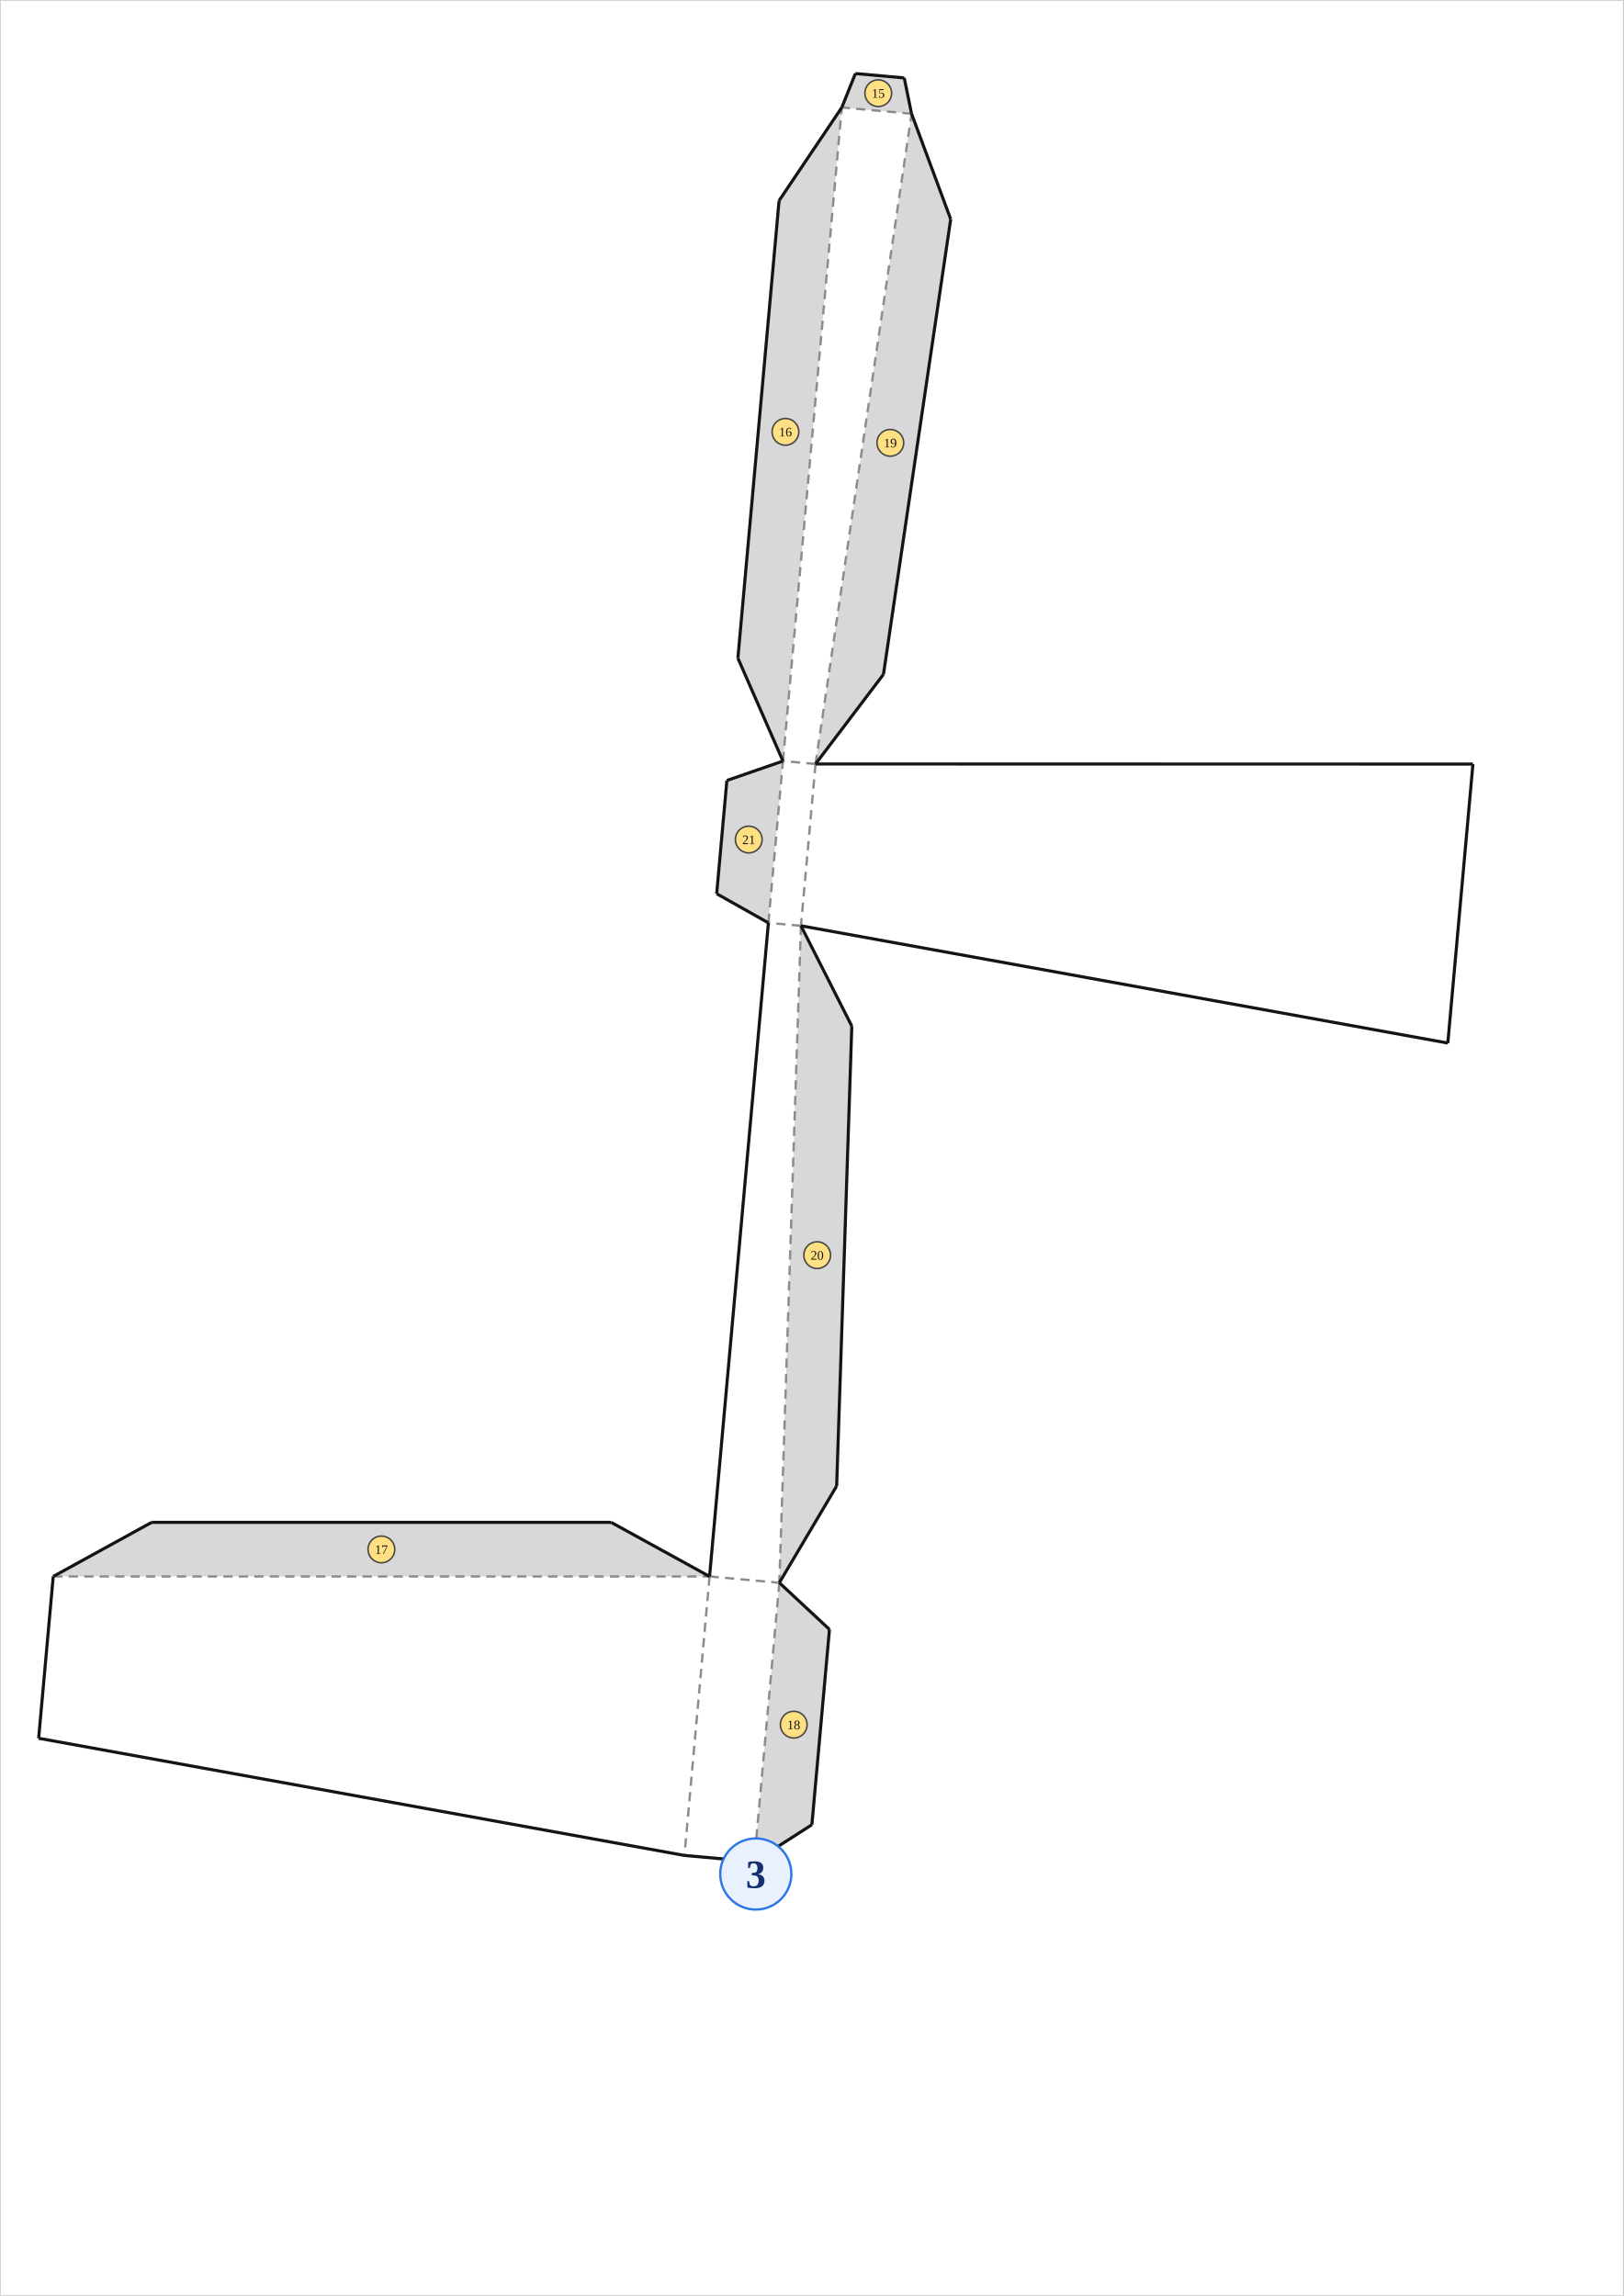
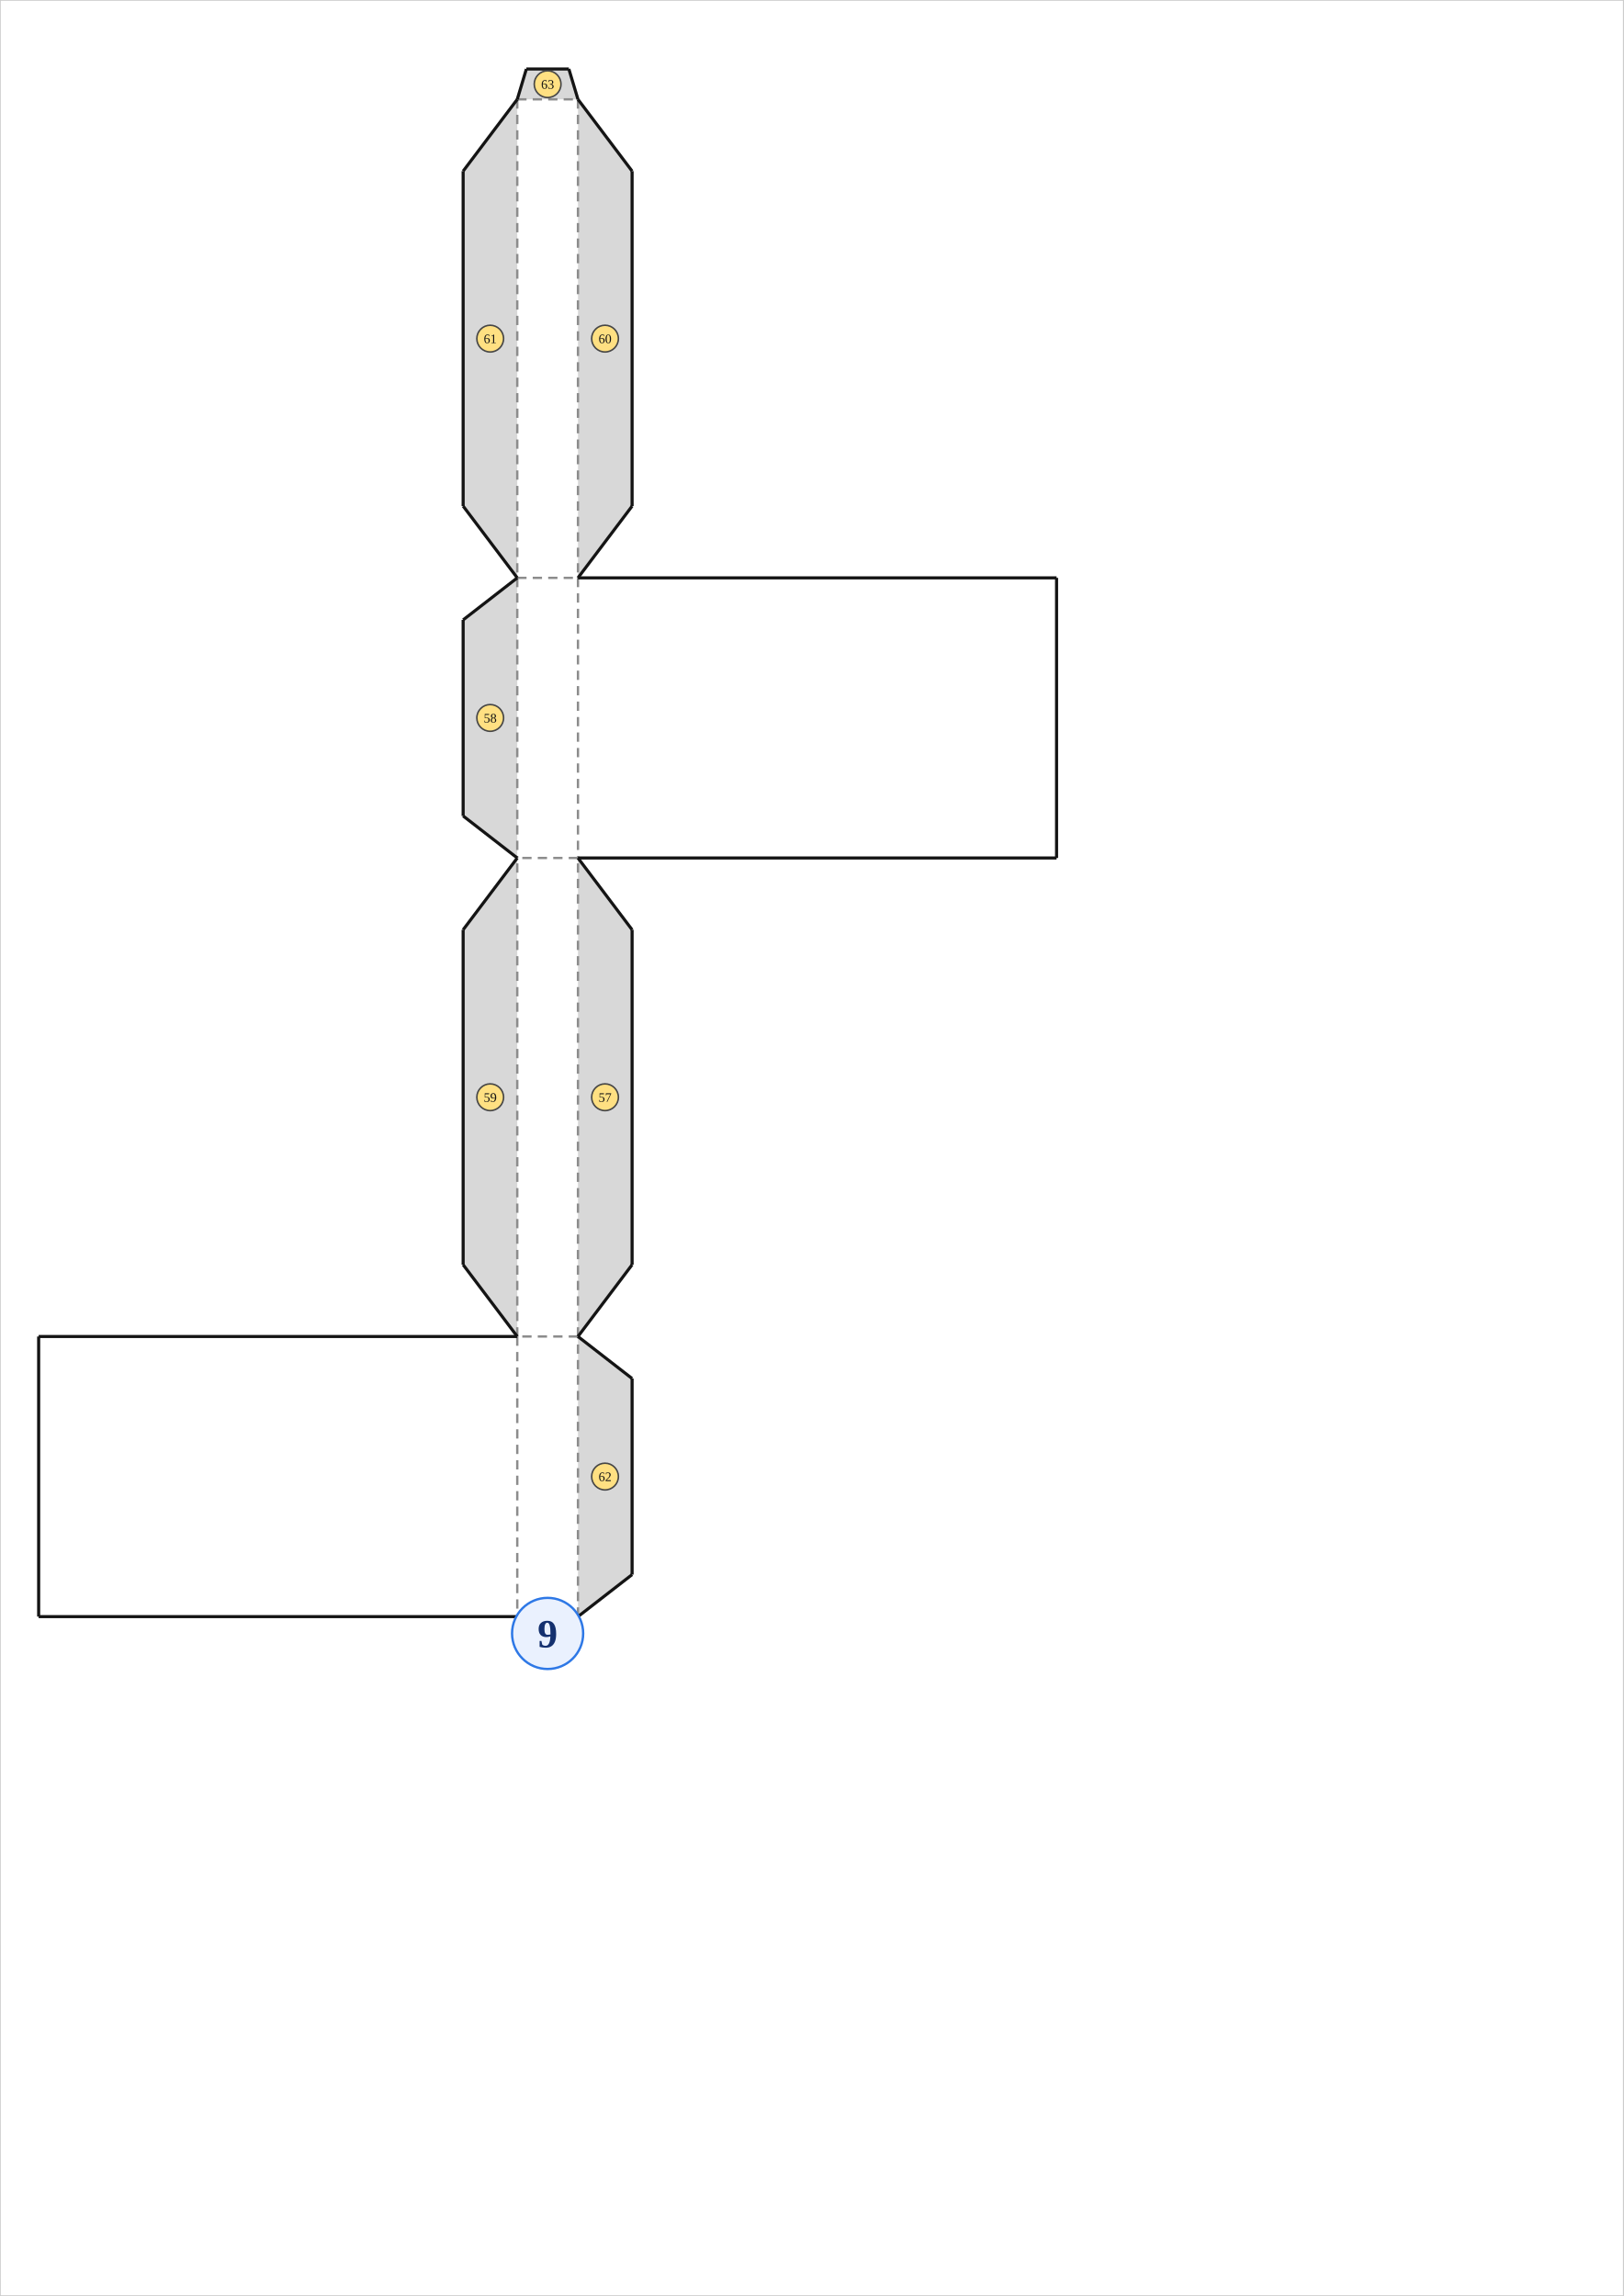
<svg xmlns="http://www.w3.org/2000/svg" width="210.00mm" height="297.00mm" viewBox="0 0 210.00 297.00">
  <rect x="0" y="0" width="210.00" height="297.00" fill="#ffffff" stroke="#cccccc" stroke-width="0.2" />
-   <polygon points="108.874,13.9 110.633,9.511 116.948,10.079 117.896,14.712" fill="rgb(216,216,216)" />
-   <polygon points="108.874,13.9 100.76,25.955 95.434,85.137 101.264,98.446" fill="rgb(216,216,216)" />
-   <polygon points="91.771,203.924 79.038,196.923 19.617,196.923 6.884,203.924" fill="rgb(216,216,216)" />
-   <polygon points="97.546,240.824 105.005,236.038 107.278,210.776 100.794,204.735" fill="rgb(216,216,216)" />
-   <polygon points="117.896,14.712 122.957,28.352 114.263,87.231 105.475,98.825" fill="rgb(216,216,216)" />
-   <polygon points="100.794,204.735 108.21,192.219 110.168,132.734 103.591,119.756" fill="rgb(216,216,216)" />
-   <polygon points="101.264,98.446 94.01,100.959 92.691,115.61 99.381,119.378" fill="rgb(216,216,216)" />
-   <line x1="91.772" y1="203.923" x2="88.523" y2="240.012" stroke="#8c8c8c" stroke-width="0.3" stroke-dasharray="1.2,0.8" />
-   <line x1="91.772" y1="203.923" x2="100.794" y2="204.735" stroke="#8c8c8c" stroke-width="0.3" stroke-dasharray="1.2,0.8" />
-   <line x1="105.475" y1="98.825" x2="101.264" y2="98.446" stroke="#8c8c8c" stroke-width="0.3" stroke-dasharray="1.2,0.8" />
-   <line x1="103.591" y1="119.756" x2="99.381" y2="119.377" stroke="#8c8c8c" stroke-width="0.3" stroke-dasharray="1.2,0.8" />
-   <line x1="105.475" y1="98.825" x2="103.591" y2="119.756" stroke="#8c8c8c" stroke-width="0.3" stroke-dasharray="1.2,0.8" />
-   <line x1="117.896" y1="14.712" x2="108.874" y2="13.9" stroke="#8c8c8c" stroke-width="0.3" stroke-dasharray="1.2,0.8" />
-   <line x1="101.264" y1="98.446" x2="108.874" y2="13.9" stroke="#8c8c8c" stroke-width="0.3" stroke-dasharray="1.2,0.8" />
-   <line x1="6.884" y1="203.924" x2="91.771" y2="203.924" stroke="#8c8c8c" stroke-width="0.3" stroke-dasharray="1.2,0.8" />
-   <line x1="100.794" y1="204.735" x2="97.546" y2="240.824" stroke="#8c8c8c" stroke-width="0.3" stroke-dasharray="1.2,0.8" />
-   <line x1="105.475" y1="98.825" x2="117.896" y2="14.712" stroke="#8c8c8c" stroke-width="0.3" stroke-dasharray="1.2,0.8" />
-   <line x1="103.591" y1="119.756" x2="100.794" y2="204.735" stroke="#8c8c8c" stroke-width="0.3" stroke-dasharray="1.2,0.8" />
-   <line x1="99.381" y1="119.378" x2="101.264" y2="98.446" stroke="#8c8c8c" stroke-width="0.3" stroke-dasharray="1.2,0.8" />
-   <line x1="97.546" y1="240.824" x2="88.523" y2="240.012" stroke="#141414" stroke-width="0.4" />
-   <line x1="88.523" y1="240.012" x2="5.0" y2="224.855" stroke="#141414" stroke-width="0.4" />
-   <line x1="91.772" y1="203.923" x2="99.381" y2="119.377" stroke="#141414" stroke-width="0.4" />
-   <line x1="190.5" y1="98.838" x2="187.252" y2="134.926" stroke="#141414" stroke-width="0.4" />
-   <line x1="105.475" y1="98.825" x2="190.5" y2="98.838" stroke="#141414" stroke-width="0.4" />
-   <line x1="187.252" y1="134.926" x2="103.591" y2="119.756" stroke="#141414" stroke-width="0.4" />
-   <line x1="5.0" y1="224.855" x2="6.884" y2="203.923" stroke="#141414" stroke-width="0.4" />
-   <line x1="108.874" y1="13.9" x2="110.633" y2="9.511" stroke="#141414" stroke-width="0.4" />
-   <line x1="110.633" y1="9.511" x2="116.948" y2="10.079" stroke="#141414" stroke-width="0.4" />
-   <line x1="116.948" y1="10.079" x2="117.896" y2="14.712" stroke="#141414" stroke-width="0.4" />
-   <line x1="108.874" y1="13.9" x2="100.76" y2="25.955" stroke="#141414" stroke-width="0.4" />
-   <line x1="100.76" y1="25.955" x2="95.434" y2="85.137" stroke="#141414" stroke-width="0.4" />
-   <line x1="95.434" y1="85.137" x2="101.264" y2="98.446" stroke="#141414" stroke-width="0.4" />
-   <line x1="91.771" y1="203.924" x2="79.038" y2="196.923" stroke="#141414" stroke-width="0.4" />
-   <line x1="79.038" y1="196.923" x2="19.617" y2="196.923" stroke="#141414" stroke-width="0.4" />
-   <line x1="19.617" y1="196.923" x2="6.884" y2="203.924" stroke="#141414" stroke-width="0.4" />
-   <line x1="97.546" y1="240.824" x2="105.005" y2="236.038" stroke="#141414" stroke-width="0.4" />
-   <line x1="105.005" y1="236.038" x2="107.278" y2="210.776" stroke="#141414" stroke-width="0.4" />
-   <line x1="107.278" y1="210.776" x2="100.794" y2="204.735" stroke="#141414" stroke-width="0.4" />
-   <line x1="117.896" y1="14.712" x2="122.957" y2="28.352" stroke="#141414" stroke-width="0.4" />
-   <line x1="122.957" y1="28.352" x2="114.263" y2="87.231" stroke="#141414" stroke-width="0.4" />
-   <line x1="114.263" y1="87.231" x2="105.475" y2="98.825" stroke="#141414" stroke-width="0.4" />
-   <line x1="100.794" y1="204.735" x2="108.21" y2="192.219" stroke="#141414" stroke-width="0.4" />
-   <line x1="108.21" y1="192.219" x2="110.168" y2="132.734" stroke="#141414" stroke-width="0.4" />
-   <line x1="110.168" y1="132.734" x2="103.591" y2="119.756" stroke="#141414" stroke-width="0.4" />
-   <line x1="101.264" y1="98.446" x2="94.01" y2="100.959" stroke="#141414" stroke-width="0.4" />
-   <line x1="94.01" y1="100.959" x2="92.691" y2="115.61" stroke="#141414" stroke-width="0.4" />
-   <line x1="92.691" y1="115.61" x2="99.381" y2="119.378" stroke="#141414" stroke-width="0.4" />
-   <circle cx="113.588" cy="12.051" r="1.73" fill="#ffe082" stroke="#464646" stroke-width="0.2" />
-   <text x="113.588" y="12.64" font-size="1.69" text-anchor="middle" fill="#141414">15</text>
-   <circle cx="101.583" cy="55.86" r="1.73" fill="#ffe082" stroke="#464646" stroke-width="0.2" />
-   <text x="101.583" y="56.45" font-size="1.69" text-anchor="middle" fill="#141414">16</text>
-   <circle cx="49.328" cy="200.424" r="1.73" fill="#ffe082" stroke="#464646" stroke-width="0.2" />
-   <text x="49.328" y="201.02" font-size="1.69" text-anchor="middle" fill="#141414">17</text>
-   <circle cx="102.656" cy="223.093" r="1.73" fill="#ffe082" stroke="#464646" stroke-width="0.2" />
-   <text x="102.656" y="223.69" font-size="1.69" text-anchor="middle" fill="#141414">18</text>
-   <circle cx="115.148" cy="57.28" r="1.73" fill="#ffe082" stroke="#464646" stroke-width="0.2" />
-   <text x="115.148" y="57.87" font-size="1.69" text-anchor="middle" fill="#141414">19</text>
-   <circle cx="105.69" cy="162.361" r="1.73" fill="#ffe082" stroke="#464646" stroke-width="0.2" />
-   <text x="105.69" y="162.95" font-size="1.69" text-anchor="middle" fill="#141414">20</text>
-   <circle cx="96.837" cy="108.598" r="1.73" fill="#ffe082" stroke="#464646" stroke-width="0.2" />
-   <text x="96.837" y="109.19" font-size="1.69" text-anchor="middle" fill="#141414">21</text>
-   <circle cx="97.75" cy="242.413" r="4.6" fill="#eaf1fe" stroke="#2e78e6" stroke-width="0.3" />
-   <text x="97.75" y="244.213" font-size="5.2" text-anchor="middle" fill="#14306e" font-weight="bold">3</text>
+   <polygon points="74.75,110.984 81.751,120.269 81.751,163.599 74.75,172.884" fill="rgb(216,216,216)" />
+   <polygon points="66.9,110.984 59.9,105.549 59.9,80.186 66.9,74.75" fill="rgb(216,216,216)" />
+   <polygon points="66.9,110.984 59.9,120.269 59.9,163.599 66.9,172.884" fill="rgb(216,216,216)" />
+   <polygon points="74.75,74.75 81.751,65.466 81.751,22.136 74.75,12.851" fill="rgb(216,216,216)" />
+   <polygon points="66.9,74.75 59.9,65.466 59.9,22.136 66.9,12.851" fill="rgb(216,216,216)" />
+   <polygon points="74.75,172.884 81.751,178.32 81.751,203.683 74.75,209.118" fill="rgb(216,216,216)" />
+   <polygon points="74.75,12.851 73.573,8.925 68.077,8.925 66.9,12.851" fill="rgb(216,216,216)" />
+   <line x1="74.751" y1="110.984" x2="66.9" y2="110.984" stroke="#8c8c8c" stroke-width="0.3" stroke-dasharray="1.2,0.8" />
+   <line x1="74.751" y1="74.75" x2="74.751" y2="110.984" stroke="#8c8c8c" stroke-width="0.3" stroke-dasharray="1.2,0.8" />
+   <line x1="66.9" y1="74.75" x2="74.751" y2="74.75" stroke="#8c8c8c" stroke-width="0.3" stroke-dasharray="1.2,0.8" />
+   <line x1="74.751" y1="172.884" x2="66.9" y2="172.884" stroke="#8c8c8c" stroke-width="0.3" stroke-dasharray="1.2,0.8" />
+   <line x1="66.9" y1="172.884" x2="66.9" y2="209.118" stroke="#8c8c8c" stroke-width="0.3" stroke-dasharray="1.2,0.8" />
+   <line x1="74.75" y1="172.884" x2="74.75" y2="110.984" stroke="#8c8c8c" stroke-width="0.3" stroke-dasharray="1.2,0.8" />
+   <line x1="66.9" y1="74.75" x2="66.9" y2="110.984" stroke="#8c8c8c" stroke-width="0.3" stroke-dasharray="1.2,0.8" />
+   <line x1="66.9" y1="172.884" x2="66.9" y2="110.984" stroke="#8c8c8c" stroke-width="0.3" stroke-dasharray="1.2,0.8" />
+   <line x1="74.75" y1="12.851" x2="74.75" y2="74.75" stroke="#8c8c8c" stroke-width="0.3" stroke-dasharray="1.2,0.8" />
+   <line x1="66.9" y1="12.851" x2="66.9" y2="74.75" stroke="#8c8c8c" stroke-width="0.3" stroke-dasharray="1.2,0.8" />
+   <line x1="74.75" y1="209.118" x2="74.75" y2="172.884" stroke="#8c8c8c" stroke-width="0.3" stroke-dasharray="1.2,0.8" />
+   <line x1="66.9" y1="12.851" x2="74.75" y2="12.851" stroke="#8c8c8c" stroke-width="0.3" stroke-dasharray="1.2,0.8" />
+   <line x1="136.65" y1="110.984" x2="74.751" y2="110.984" stroke="#141414" stroke-width="0.4" />
+   <line x1="5.0" y1="209.118" x2="5.0" y2="172.884" stroke="#141414" stroke-width="0.4" />
+   <line x1="5.0" y1="172.884" x2="66.9" y2="172.884" stroke="#141414" stroke-width="0.4" />
+   <line x1="74.751" y1="74.75" x2="136.65" y2="74.75" stroke="#141414" stroke-width="0.4" />
+   <line x1="66.9" y1="209.118" x2="5.0" y2="209.118" stroke="#141414" stroke-width="0.4" />
+   <line x1="136.65" y1="74.75" x2="136.65" y2="110.984" stroke="#141414" stroke-width="0.4" />
+   <line x1="74.751" y1="209.118" x2="66.9" y2="209.118" stroke="#141414" stroke-width="0.4" />
+   <line x1="74.75" y1="110.984" x2="81.751" y2="120.269" stroke="#141414" stroke-width="0.4" />
+   <line x1="81.751" y1="120.269" x2="81.751" y2="163.599" stroke="#141414" stroke-width="0.4" />
+   <line x1="81.751" y1="163.599" x2="74.75" y2="172.884" stroke="#141414" stroke-width="0.4" />
+   <line x1="66.9" y1="110.984" x2="59.9" y2="105.549" stroke="#141414" stroke-width="0.4" />
+   <line x1="59.9" y1="105.549" x2="59.9" y2="80.186" stroke="#141414" stroke-width="0.4" />
+   <line x1="59.9" y1="80.186" x2="66.9" y2="74.75" stroke="#141414" stroke-width="0.4" />
+   <line x1="66.9" y1="110.984" x2="59.9" y2="120.269" stroke="#141414" stroke-width="0.4" />
+   <line x1="59.9" y1="120.269" x2="59.9" y2="163.599" stroke="#141414" stroke-width="0.4" />
+   <line x1="59.9" y1="163.599" x2="66.9" y2="172.884" stroke="#141414" stroke-width="0.4" />
+   <line x1="74.75" y1="74.75" x2="81.751" y2="65.466" stroke="#141414" stroke-width="0.4" />
+   <line x1="81.751" y1="65.466" x2="81.751" y2="22.136" stroke="#141414" stroke-width="0.4" />
+   <line x1="81.751" y1="22.136" x2="74.75" y2="12.851" stroke="#141414" stroke-width="0.4" />
+   <line x1="66.9" y1="74.75" x2="59.9" y2="65.466" stroke="#141414" stroke-width="0.4" />
+   <line x1="59.9" y1="65.466" x2="59.9" y2="22.136" stroke="#141414" stroke-width="0.4" />
+   <line x1="59.9" y1="22.136" x2="66.9" y2="12.851" stroke="#141414" stroke-width="0.4" />
+   <line x1="74.75" y1="172.884" x2="81.751" y2="178.32" stroke="#141414" stroke-width="0.4" />
+   <line x1="81.751" y1="178.32" x2="81.751" y2="203.683" stroke="#141414" stroke-width="0.4" />
+   <line x1="81.751" y1="203.683" x2="74.75" y2="209.118" stroke="#141414" stroke-width="0.4" />
+   <line x1="74.75" y1="12.851" x2="73.573" y2="8.925" stroke="#141414" stroke-width="0.4" />
+   <line x1="73.573" y1="8.925" x2="68.077" y2="8.925" stroke="#141414" stroke-width="0.4" />
+   <line x1="68.077" y1="8.925" x2="66.9" y2="12.851" stroke="#141414" stroke-width="0.4" />
+   <circle cx="78.25" cy="141.934" r="1.73" fill="#ffe082" stroke="#464646" stroke-width="0.2" />
+   <text x="78.25" y="142.53" font-size="1.69" text-anchor="middle" fill="#141414">57</text>
+   <circle cx="63.4" cy="92.867" r="1.73" fill="#ffe082" stroke="#464646" stroke-width="0.2" />
+   <text x="63.4" y="93.46" font-size="1.69" text-anchor="middle" fill="#141414">58</text>
+   <circle cx="63.4" cy="141.934" r="1.73" fill="#ffe082" stroke="#464646" stroke-width="0.2" />
+   <text x="63.4" y="142.53" font-size="1.69" text-anchor="middle" fill="#141414">59</text>
+   <circle cx="78.25" cy="43.801" r="1.73" fill="#ffe082" stroke="#464646" stroke-width="0.2" />
+   <text x="78.25" y="44.39" font-size="1.69" text-anchor="middle" fill="#141414">60</text>
+   <circle cx="63.4" cy="43.801" r="1.73" fill="#ffe082" stroke="#464646" stroke-width="0.2" />
+   <text x="63.4" y="44.39" font-size="1.69" text-anchor="middle" fill="#141414">61</text>
+   <circle cx="78.25" cy="191.001" r="1.73" fill="#ffe082" stroke="#464646" stroke-width="0.2" />
+   <text x="78.25" y="191.59" font-size="1.69" text-anchor="middle" fill="#141414">62</text>
+   <circle cx="70.825" cy="10.888" r="1.73" fill="#ffe082" stroke="#464646" stroke-width="0.2" />
+   <text x="70.825" y="11.48" font-size="1.69" text-anchor="middle" fill="#141414">63</text>
+   <circle cx="70.825" cy="211.293" r="4.6" fill="#eaf1fe" stroke="#2e78e6" stroke-width="0.3" />
+   <text x="70.825" y="213.093" font-size="5.2" text-anchor="middle" fill="#14306e" font-weight="bold">9</text>
</svg>
